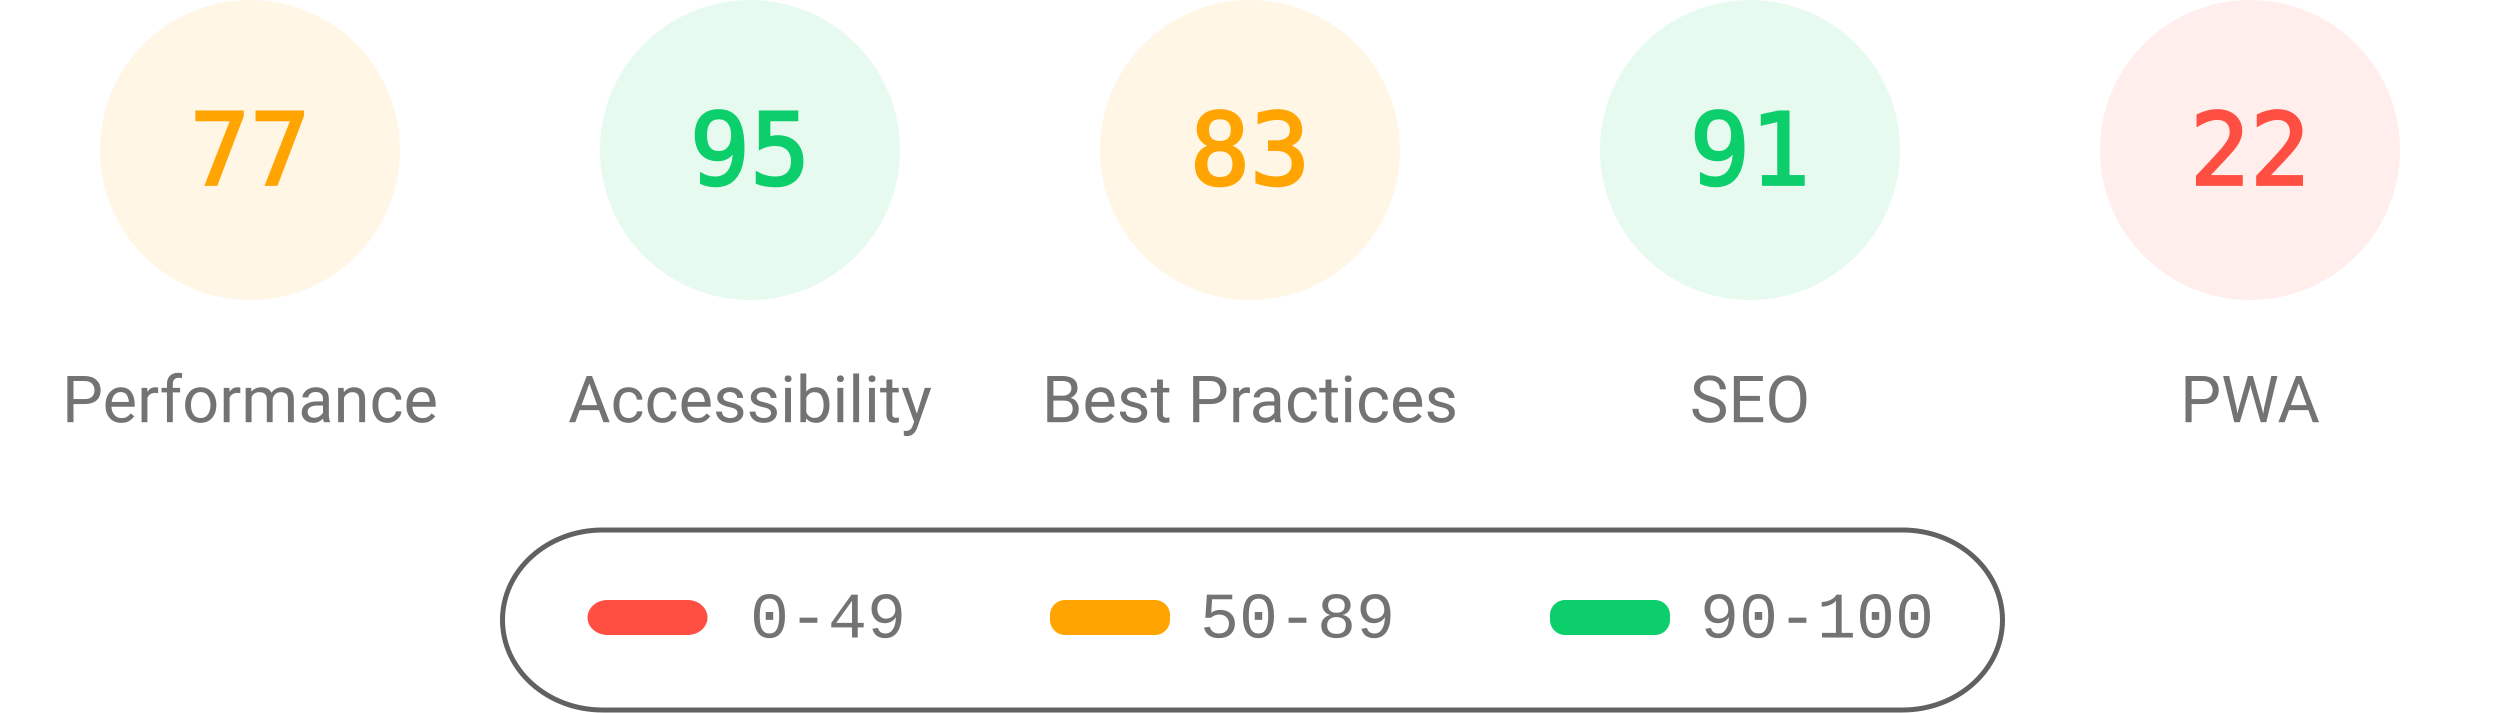
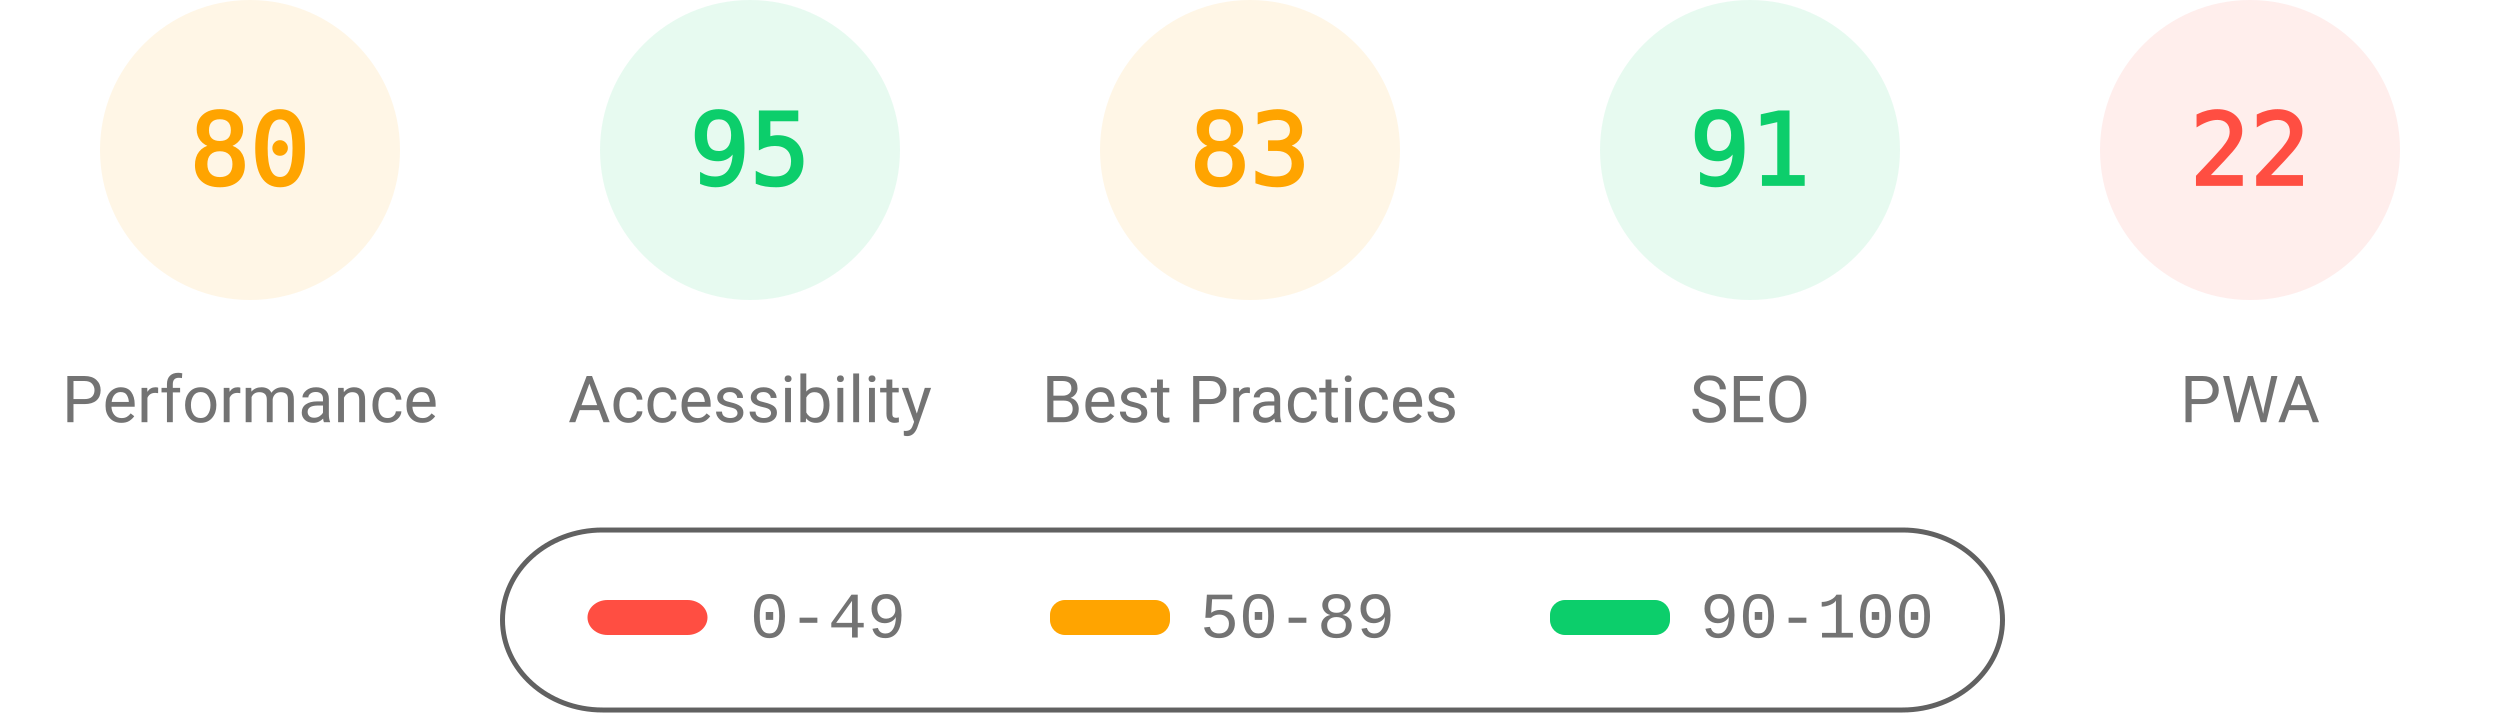
<svg xmlns="http://www.w3.org/2000/svg" fill="none" width="1000" height="285">
  <style>.gauge-base{opacity:.1}.gauge-arc{fill:none;animation-delay:250ms;stroke-linecap:round;transform:rotate(-90deg);transform-origin:100px 60px;animation:load-gauge 1s ease forwards}.guage-text{font-size:40px;font-family:monospace;text-align:center}.guage-red{color:#ff4e42;fill:#ff4e42;stroke:#ff4e42}.guage-orange{color:#ffa400;fill:#ffa400;stroke:#ffa400}.guage-green{color:#0cce6b;fill:#0cce6b;stroke:#0cce6b}.guage-undefined{color:#5c5c5c;fill:#5c5c5c;stroke:#5c5c5c}.guage-title{color:#737373;fill:#737373;stroke:none;font-size:26px;line-height:26px;font-family:Roboto,Halvetica,Arial,sans-serif}@keyframes load-gauge{from{stroke-dasharray:0 352.858}}</style>
  <svg class="guage-div guage-perf guage-orange" viewBox="0 0 200 200" width="200" height="200">
    <circle class="gauge-base" r="56" cx="100" cy="60" stroke-width="8" />
-     <circle class="gauge-arc guage-arc-1" r="56" cx="100" cy="60" stroke-width="8" style="stroke-dasharray:270.931,351.858" />
-     <text class="guage-text" x="100" y="60" alignment-baseline="central" dominant-baseline="central" text-anchor="middle">77</text>
+     <circle class="gauge-arc guage-arc-1" r="56" cx="100" cy="60" stroke-width="8" style="stroke-dasharray:281.486,351.858" />
+     <text class="guage-text" x="100" y="60" alignment-baseline="central" dominant-baseline="central" text-anchor="middle">80</text>
    <text class="guage-title" x="100" y="160" alignment-baseline="central" dominant-baseline="central" text-anchor="middle">Performance</text>
  </svg>
  <svg class="guage-div guage-acc guage-green" viewBox="0 0 200 200" width="200" height="200" x="200">
    <circle class="gauge-base" r="56" cx="100" cy="60" stroke-width="8" />
    <circle class="gauge-arc guage-arc-2" r="56" cx="100" cy="60" stroke-width="8" style="stroke-dasharray:334.265,351.858" />
    <text class="guage-text" x="100" y="60" alignment-baseline="central" dominant-baseline="central" text-anchor="middle">95</text>
    <text class="guage-title" x="100" y="160" alignment-baseline="central" dominant-baseline="central" text-anchor="middle">Accessibility</text>
  </svg>
  <svg class="guage-div guage-best guage-orange" viewBox="0 0 200 200" width="200" height="200" x="400">
    <circle class="gauge-base" r="56" cx="100" cy="60" stroke-width="8" />
    <circle class="gauge-arc guage-arc-3" r="56" cx="100" cy="60" stroke-width="8" style="stroke-dasharray:292.042,351.858" />
    <text class="guage-text" x="100" y="60" alignment-baseline="central" dominant-baseline="central" text-anchor="middle">83</text>
    <text class="guage-title" x="100" y="160" alignment-baseline="central" dominant-baseline="central" text-anchor="middle">Best Practices</text>
  </svg>
  <svg class="guage-div guage-seo guage-green" viewBox="0 0 200 200" width="200" height="200" x="600">
    <circle class="gauge-base" r="56" cx="100" cy="60" stroke-width="8" />
    <circle class="gauge-arc guage-arc-4" r="56" cx="100" cy="60" stroke-width="8" style="stroke-dasharray:320.191,351.858" />
    <text class="guage-text" x="100" y="60" alignment-baseline="central" dominant-baseline="central" text-anchor="middle">91</text>
    <text class="guage-title" x="100" y="160" alignment-baseline="central" dominant-baseline="central" text-anchor="middle">SEO</text>
  </svg>
  <svg class="guage-div guage-pwa guage-red" viewBox="0 0 200 200" width="200" height="200" x="800">
    <circle class="gauge-base" r="56" cx="100" cy="60" stroke-width="8" />
    <circle class="gauge-arc guage-arc-4" r="56" cx="100" cy="60" stroke-width="8" style="stroke-dasharray:77.409,351.858" />
    <text class="guage-text" x="100" y="60" alignment-baseline="central" dominant-baseline="central" text-anchor="middle">22</text>
    <text class="guage-title" x="100" y="160" alignment-baseline="central" dominant-baseline="central" text-anchor="middle">PWA</text>
  </svg>
  <svg width="604" height="76" x="200" y="210">
    <path fill="none" id="canvas_background" d="M-1-1h604v80H-1z" />
    <rect fill-opacity="0" stroke="#616161" stroke-width="2" rx="40" id="svg_2" height="72" width="600" y="2" x="1" fill="#000" />
    <rect stroke="#000" rx="8" id="svg_3" height="14" width="48" y="30" x="35" stroke-opacity="null" stroke-width="0" fill="#ff4e42" />
    <rect stroke="#000" rx="6" id="svg_4" height="14" width="48" y="30" x="220" stroke-opacity="null" stroke-width="0" fill="#ffa400" />
    <rect stroke="#000" rx="6" id="svg_5" height="14" width="48" y="30" x="420" stroke-opacity="null" stroke-width="0" fill="#0cce6b" />
    <text xml:space="preserve" text-anchor="start" font-family="'Courier New', Courier, monospace" font-size="26" id="svg_6" y="45" x="100" stroke-opacity="null" stroke-width="0" stroke="#000" fill="#737373">0-49</text>
    <text xml:space="preserve" text-anchor="start" font-family="'Courier New', Courier, monospace" font-size="26" id="svg_7" y="45" x="280" stroke-opacity="null" stroke-width="0" stroke="#000" fill="#737373">50-89</text>
    <text xml:space="preserve" text-anchor="start" font-family="'Courier New', Courier, monospace" font-size="26" id="svg_8" y="45" x="480" stroke-opacity="null" stroke-width="0" stroke="#000" fill="#737373">90-100</text>
  </svg>
</svg>
